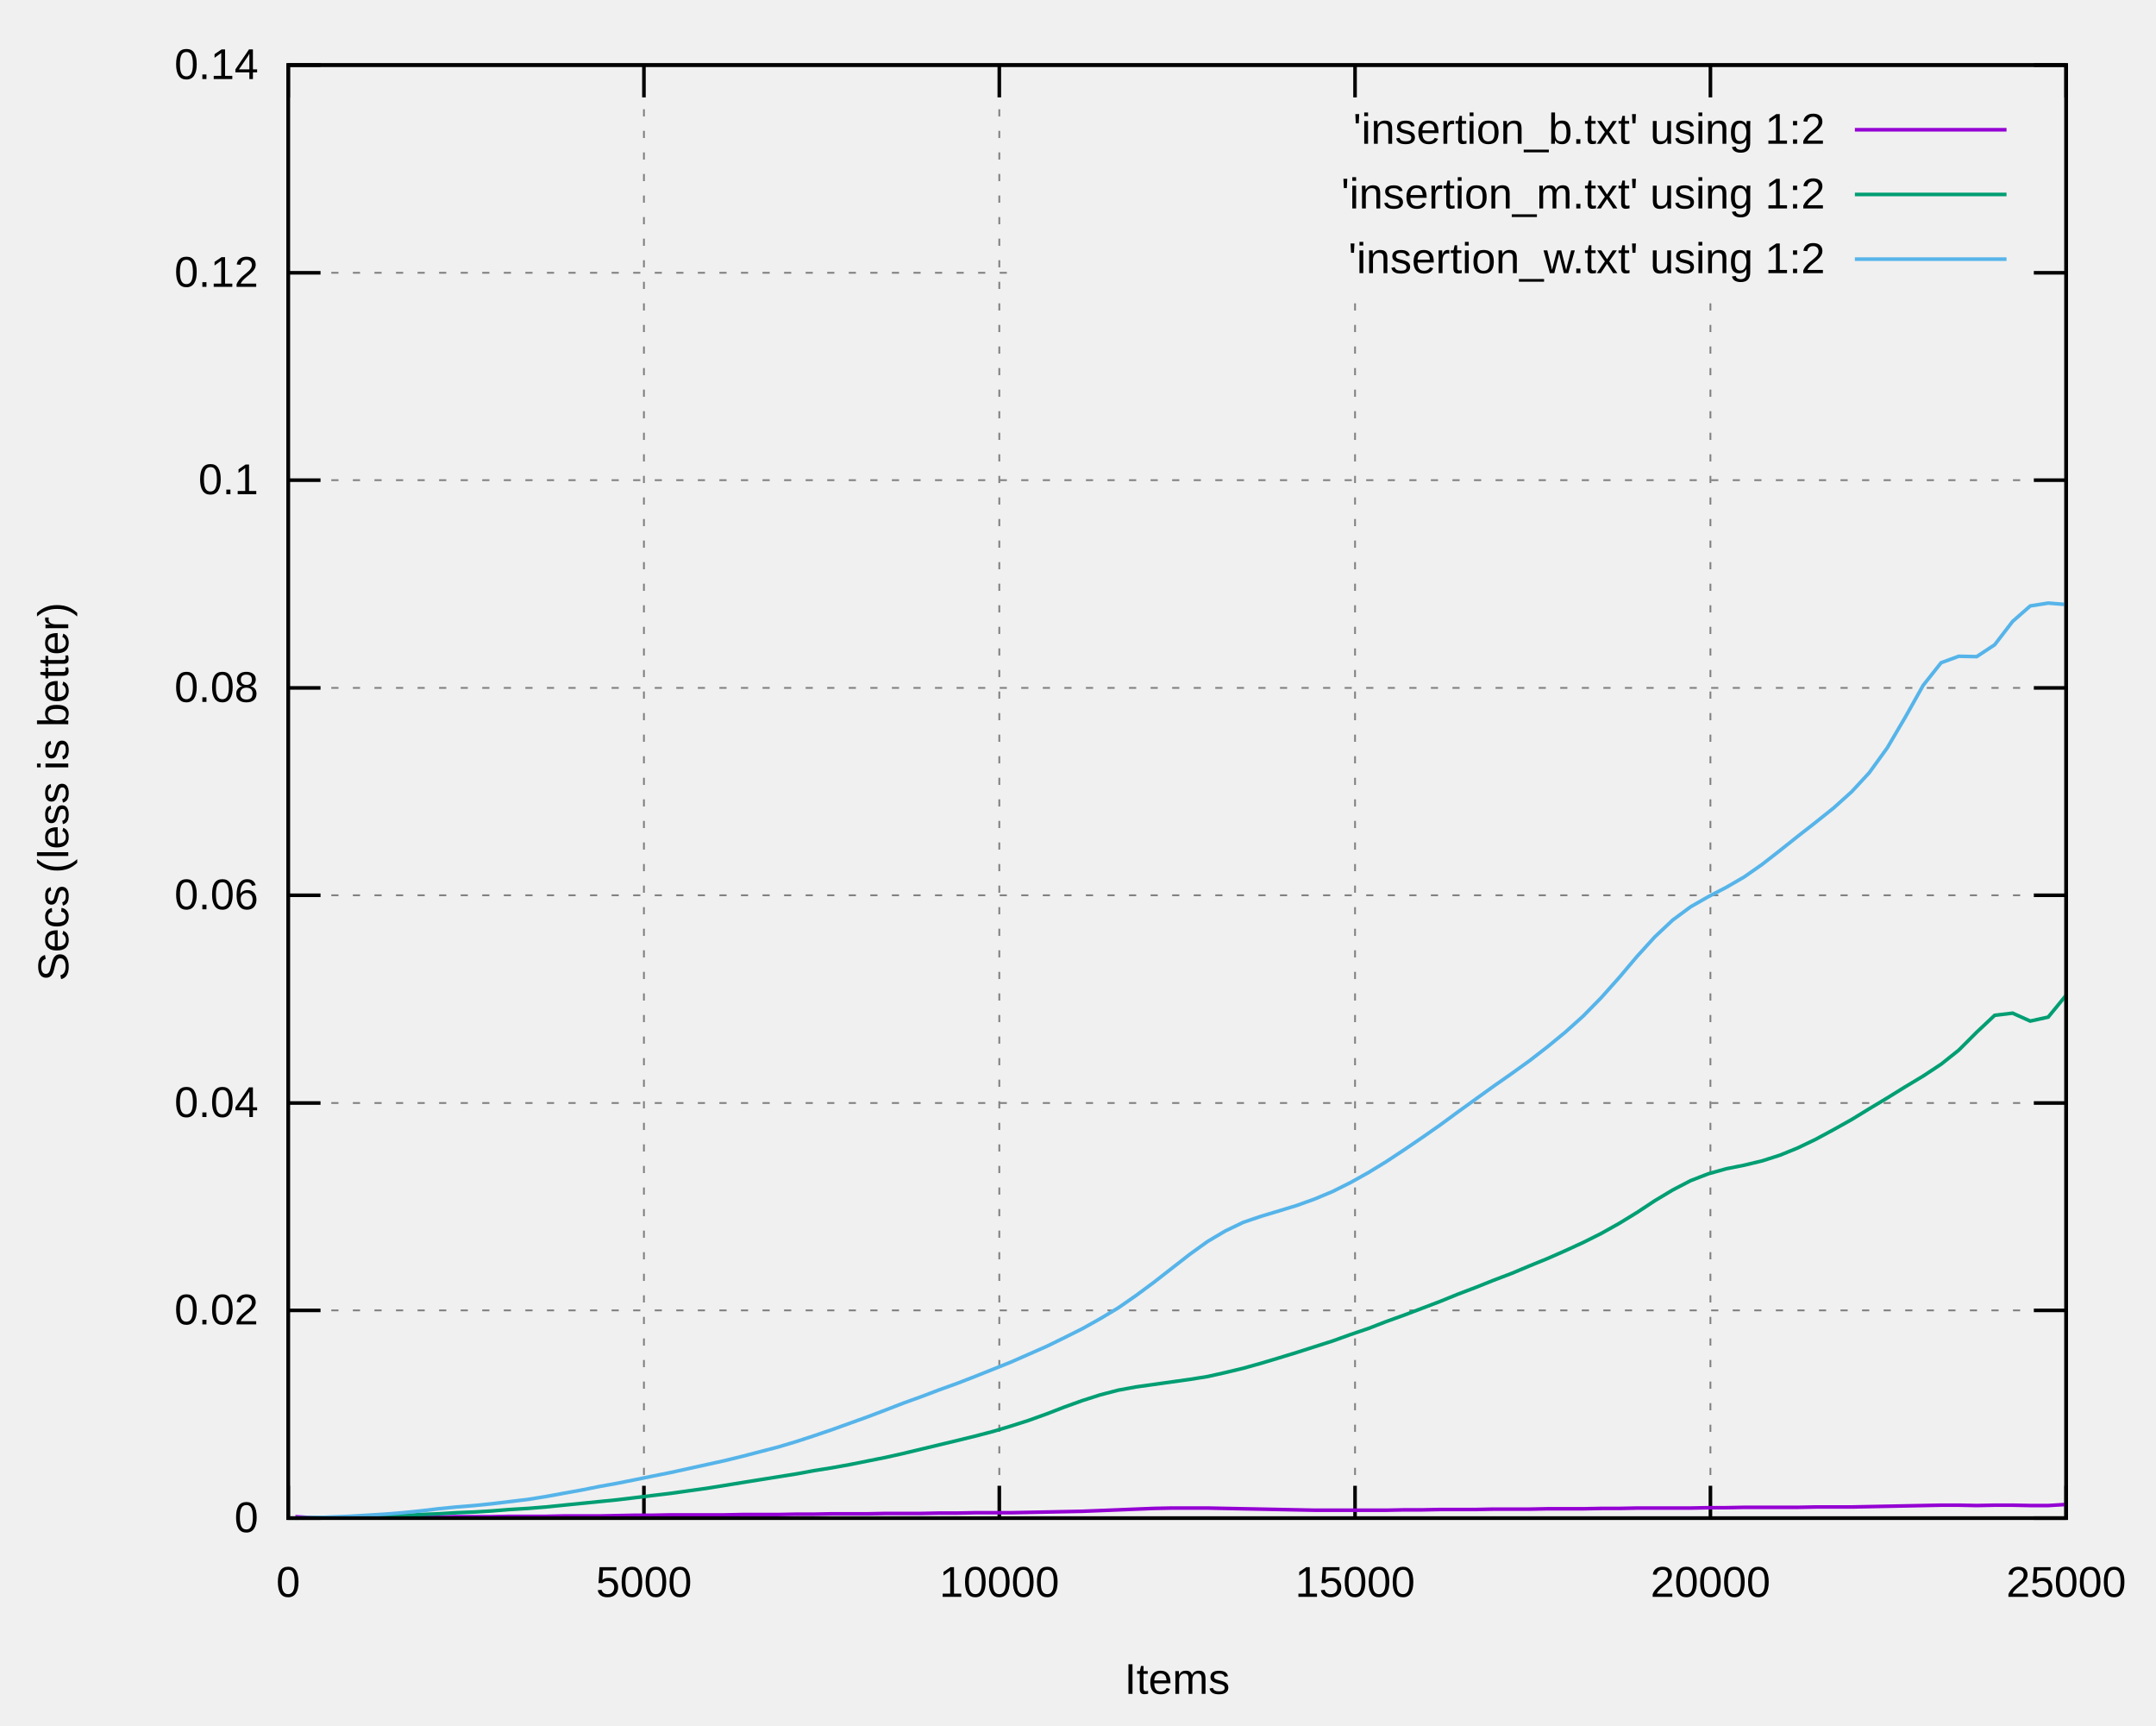
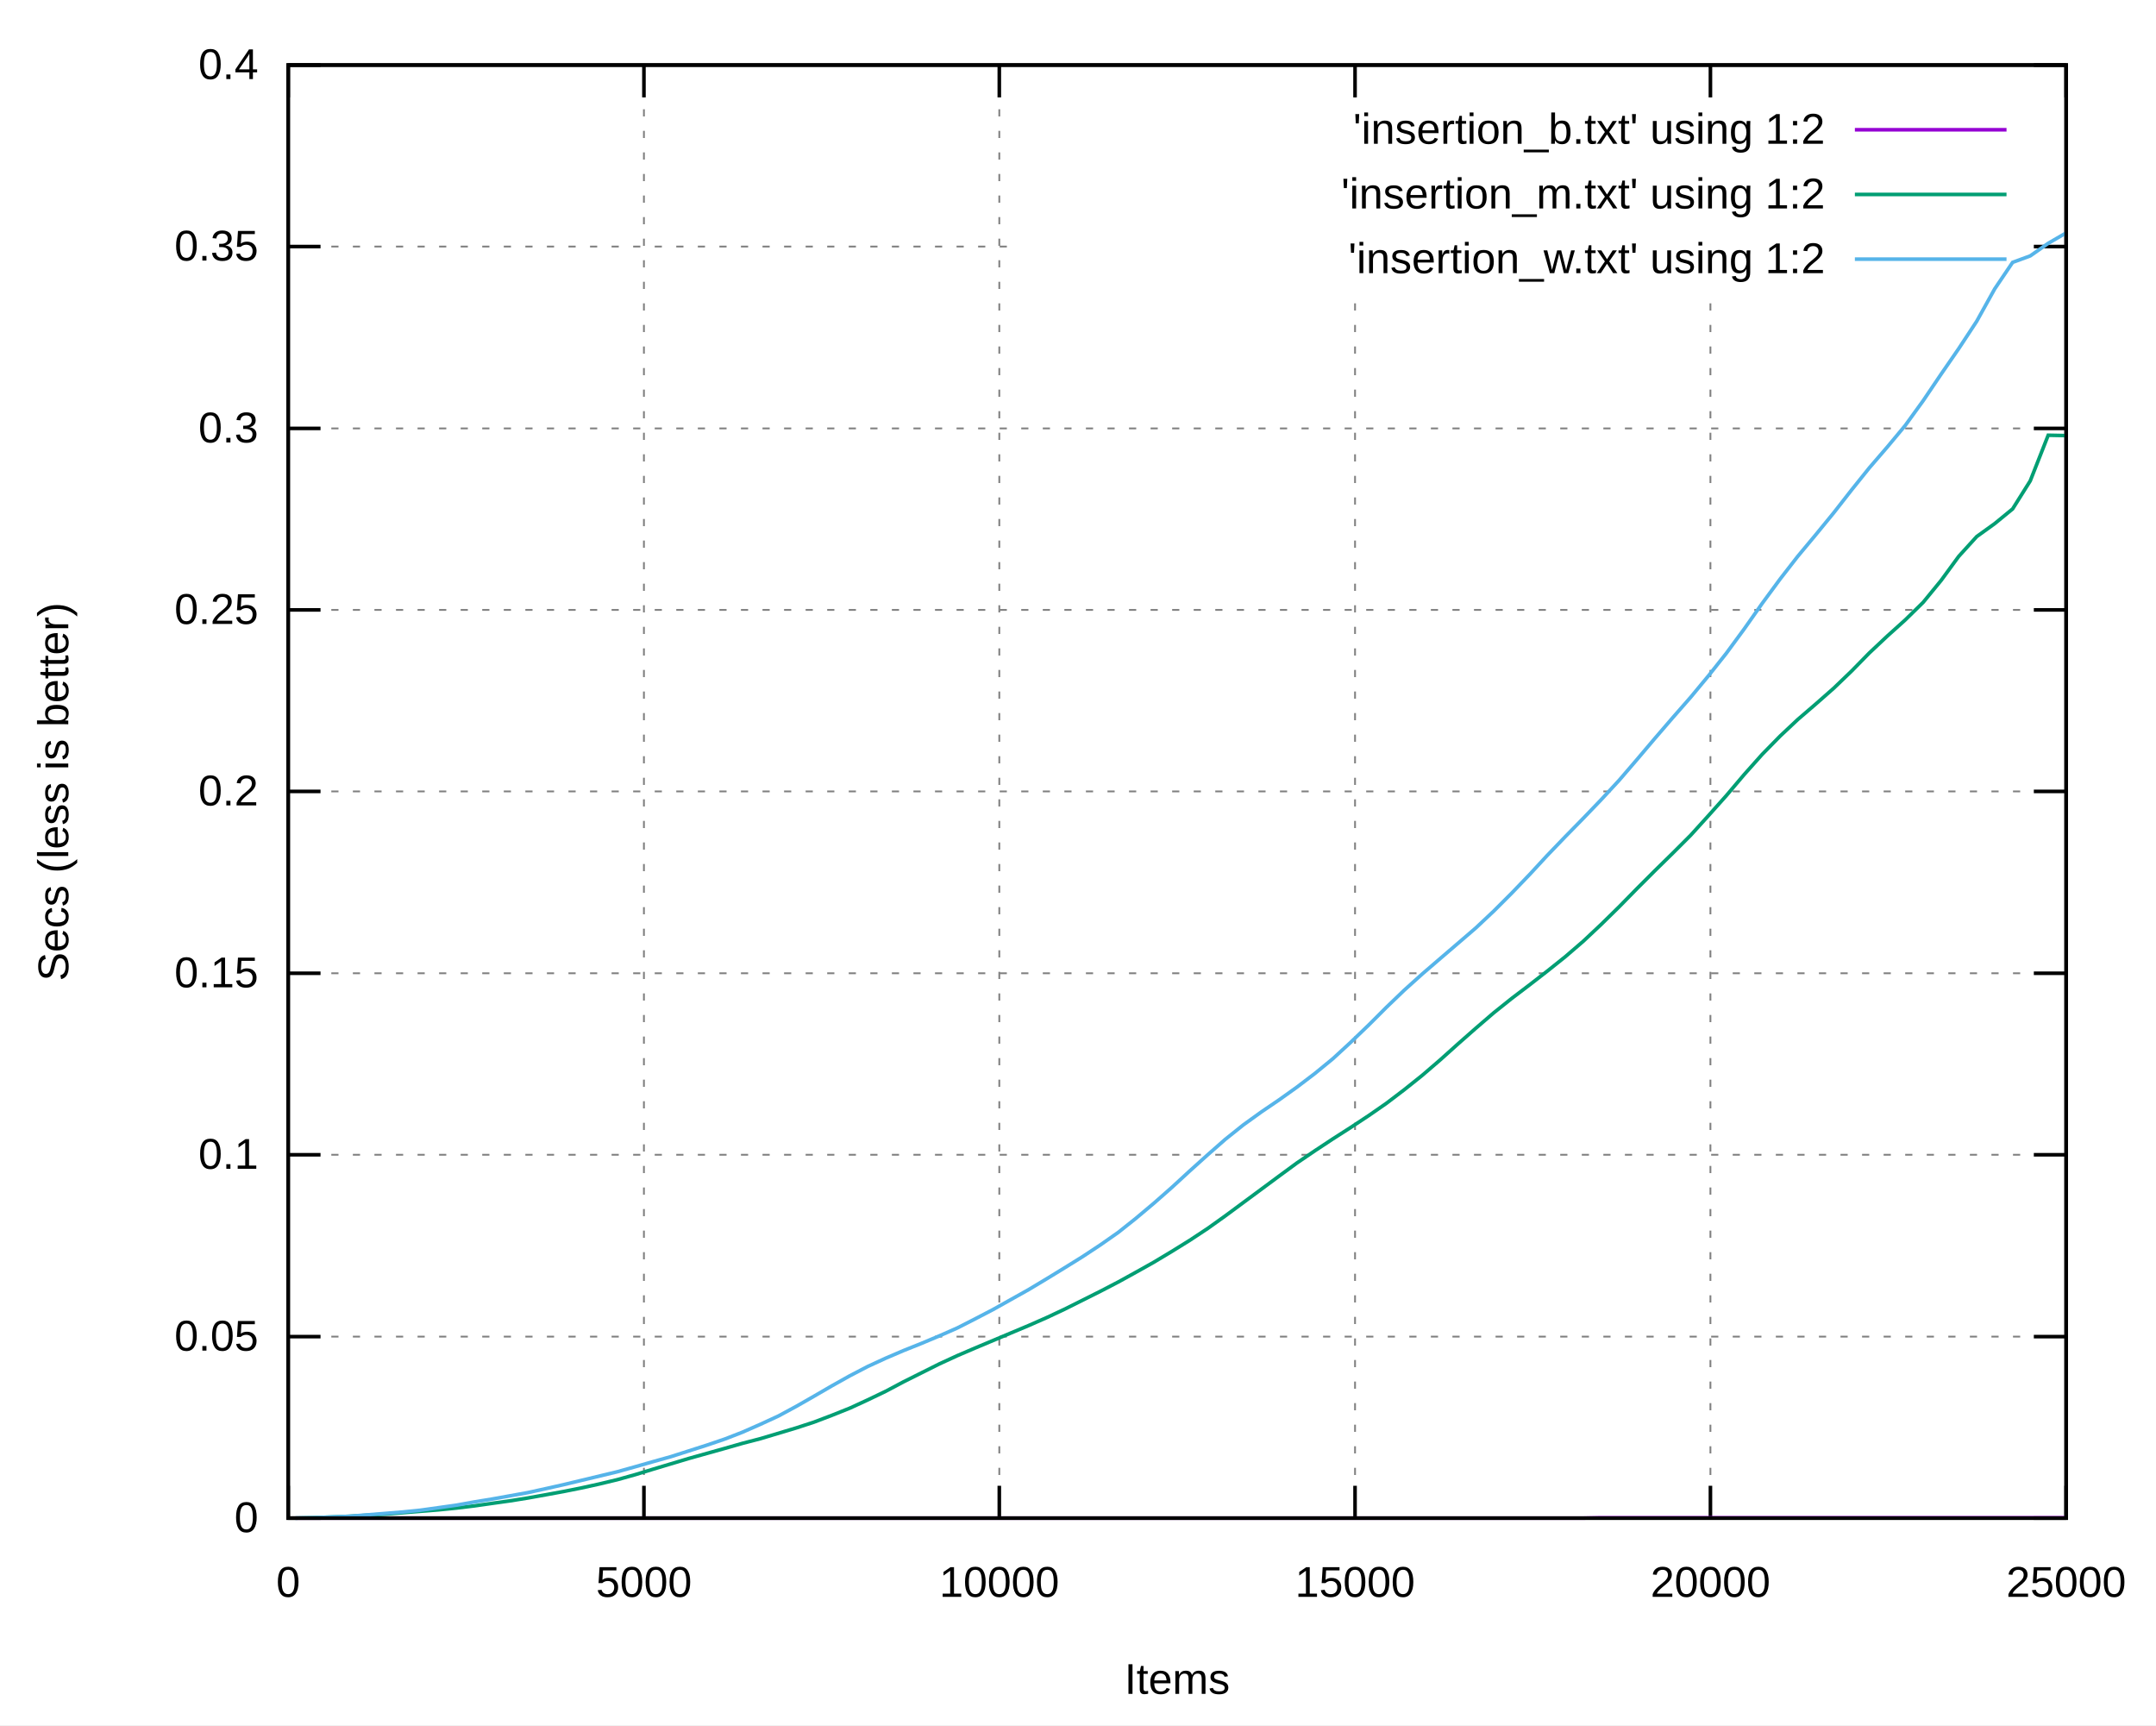
<svg xmlns="http://www.w3.org/2000/svg" xmlns:xlink="http://www.w3.org/1999/xlink" width="600" height="480" viewBox="0 0 600 480">
  <g id="gnuplot_canvas">
-     <rect x="0" y="0" width="600" height="480" fill="none" />
+     <rect x="0" y="0" width="600" height="480" fill="#ffffff" />
    <defs>
      <circle id="gpDot" r="0.5" stroke-width="0.5" stroke="currentColor" />
      <path id="gpPt0" stroke-width="0.222" stroke="currentColor" d="M-1,0 h2 M0,-1 v2" />
      <path id="gpPt1" stroke-width="0.222" stroke="currentColor" d="M-1,-1 L1,1 M1,-1 L-1,1" />
      <path id="gpPt2" stroke-width="0.222" stroke="currentColor" d="M-1,0 L1,0 M0,-1 L0,1 M-1,-1 L1,1 M-1,1 L1,-1" />
      <rect id="gpPt3" stroke-width="0.222" stroke="currentColor" x="-1" y="-1" width="2" height="2" />
      <rect id="gpPt4" stroke-width="0.222" stroke="currentColor" fill="currentColor" x="-1" y="-1" width="2" height="2" />
      <circle id="gpPt5" stroke-width="0.222" stroke="currentColor" cx="0" cy="0" r="1" />
      <use xlink:href="#gpPt5" id="gpPt6" fill="currentColor" stroke="none" />
      <path id="gpPt7" stroke-width="0.222" stroke="currentColor" d="M0,-1.33 L-1.33,0.67 L1.33,0.67 z" />
      <use xlink:href="#gpPt7" id="gpPt8" fill="currentColor" stroke="none" />
      <use xlink:href="#gpPt7" id="gpPt9" stroke="currentColor" transform="rotate(180)" />
      <use xlink:href="#gpPt9" id="gpPt10" fill="currentColor" stroke="none" />
      <use xlink:href="#gpPt3" id="gpPt11" stroke="currentColor" transform="rotate(45)" />
      <use xlink:href="#gpPt11" id="gpPt12" fill="currentColor" stroke="none" />
      <path id="gpPt13" stroke-width="0.222" stroke="currentColor" d="M0,1.330 L1.265,0.411 L0.782,-1.067 L-0.782,-1.076 L-1.265,0.411 z" />
      <use xlink:href="#gpPt13" id="gpPt14" fill="currentColor" stroke="none" />
      <filter id="textbox" filterUnits="objectBoundingBox" x="0" y="0" height="1" width="1">
-         <feFlood flood-color="white" flood-opacity="1" result="bgnd" />
+         <feFlood flood-color="#FFFFFF" flood-opacity="1" result="bgnd" />
        <feComposite in="SourceGraphic" in2="bgnd" operator="atop" />
      </filter>
      <filter id="greybox" filterUnits="objectBoundingBox" x="0" y="0" height="1" width="1">
        <feFlood flood-color="lightgrey" flood-opacity="1" result="grey" />
        <feComposite in="SourceGraphic" in2="grey" operator="atop" />
      </filter>
    </defs>
-     <g fill="none" color="white" stroke="black" stroke-width="1.00" stroke-linecap="butt" stroke-linejoin="miter">
+     <g fill="none" color="#FFFFFF" stroke="black" stroke-width="1.00" stroke-linecap="butt" stroke-linejoin="miter">
</g>
    <g fill="none" color="black" stroke="currentColor" stroke-width="1.00" stroke-linecap="butt" stroke-linejoin="miter">
</g>
    <g fill="none" color="black" stroke="black" stroke-width="0.50" stroke-linecap="butt" stroke-linejoin="miter">
</g>
    <g fill="none" color="gray" stroke="currentColor" stroke-width="0.50" stroke-linecap="butt" stroke-linejoin="miter">
      <path stroke="gray" stroke-dasharray="2,4" class="gridline" d="M80.2,422.4 L575.0,422.4  " />
    </g>
    <g fill="none" color="gray" stroke="gray" stroke-width="1.00" stroke-linecap="butt" stroke-linejoin="miter">
</g>
    <g fill="none" color="black" stroke="currentColor" stroke-width="1.00" stroke-linecap="butt" stroke-linejoin="miter">
      <path stroke="black" d="M80.2,422.4 L89.2,422.4 M575.0,422.4 L566.0,422.4  " />
      <g transform="translate(71.9,426.3)" stroke="none" fill="black" font-family="Arial" font-size="12.00" text-anchor="end">
        <text>
          <tspan font-family="Arial"> 0</tspan>
        </text>
      </g>
    </g>
    <g fill="none" color="black" stroke="currentColor" stroke-width="1.00" stroke-linecap="butt" stroke-linejoin="miter">
</g>
    <g fill="none" color="black" stroke="black" stroke-width="0.50" stroke-linecap="butt" stroke-linejoin="miter">
</g>
    <g fill="none" color="gray" stroke="currentColor" stroke-width="0.50" stroke-linecap="butt" stroke-linejoin="miter">
-       <path stroke="gray" stroke-dasharray="2,4" class="gridline" d="M80.2,364.6 L575.0,364.6  " />
-     </g>
-     <g fill="none" color="gray" stroke="gray" stroke-width="1.00" stroke-linecap="butt" stroke-linejoin="miter">
- </g>
-     <g fill="none" color="black" stroke="currentColor" stroke-width="1.00" stroke-linecap="butt" stroke-linejoin="miter">
-       <path stroke="black" d="M80.2,364.6 L89.2,364.6 M575.0,364.6 L566.0,364.6  " />
-       <g transform="translate(71.9,368.5)" stroke="none" fill="black" font-family="Arial" font-size="12.00" text-anchor="end">
-         <text>
-           <tspan font-family="Arial"> 0.02</tspan>
-         </text>
-       </g>
-     </g>
-     <g fill="none" color="black" stroke="currentColor" stroke-width="1.00" stroke-linecap="butt" stroke-linejoin="miter">
- </g>
-     <g fill="none" color="black" stroke="black" stroke-width="0.50" stroke-linecap="butt" stroke-linejoin="miter">
- </g>
-     <g fill="none" color="gray" stroke="currentColor" stroke-width="0.50" stroke-linecap="butt" stroke-linejoin="miter">
-       <path stroke="gray" stroke-dasharray="2,4" class="gridline" d="M80.2,306.9 L575.0,306.9  " />
-     </g>
-     <g fill="none" color="gray" stroke="gray" stroke-width="1.00" stroke-linecap="butt" stroke-linejoin="miter">
- </g>
-     <g fill="none" color="black" stroke="currentColor" stroke-width="1.00" stroke-linecap="butt" stroke-linejoin="miter">
-       <path stroke="black" d="M80.2,306.9 L89.2,306.9 M575.0,306.9 L566.0,306.9  " />
-       <g transform="translate(71.9,310.8)" stroke="none" fill="black" font-family="Arial" font-size="12.00" text-anchor="end">
-         <text>
-           <tspan font-family="Arial"> 0.04</tspan>
-         </text>
-       </g>
-     </g>
-     <g fill="none" color="black" stroke="currentColor" stroke-width="1.00" stroke-linecap="butt" stroke-linejoin="miter">
- </g>
-     <g fill="none" color="black" stroke="black" stroke-width="0.50" stroke-linecap="butt" stroke-linejoin="miter">
- </g>
-     <g fill="none" color="gray" stroke="currentColor" stroke-width="0.50" stroke-linecap="butt" stroke-linejoin="miter">
-       <path stroke="gray" stroke-dasharray="2,4" class="gridline" d="M80.2,249.1 L575.0,249.1  " />
-     </g>
-     <g fill="none" color="gray" stroke="gray" stroke-width="1.00" stroke-linecap="butt" stroke-linejoin="miter">
- </g>
-     <g fill="none" color="black" stroke="currentColor" stroke-width="1.00" stroke-linecap="butt" stroke-linejoin="miter">
-       <path stroke="black" d="M80.2,249.1 L89.2,249.1 M575.0,249.1 L566.0,249.1  " />
-       <g transform="translate(71.9,253.0)" stroke="none" fill="black" font-family="Arial" font-size="12.00" text-anchor="end">
-         <text>
-           <tspan font-family="Arial"> 0.06</tspan>
-         </text>
-       </g>
-     </g>
-     <g fill="none" color="black" stroke="currentColor" stroke-width="1.00" stroke-linecap="butt" stroke-linejoin="miter">
- </g>
-     <g fill="none" color="black" stroke="black" stroke-width="0.50" stroke-linecap="butt" stroke-linejoin="miter">
- </g>
-     <g fill="none" color="gray" stroke="currentColor" stroke-width="0.50" stroke-linecap="butt" stroke-linejoin="miter">
-       <path stroke="gray" stroke-dasharray="2,4" class="gridline" d="M80.2,191.4 L575.0,191.4  " />
-     </g>
-     <g fill="none" color="gray" stroke="gray" stroke-width="1.00" stroke-linecap="butt" stroke-linejoin="miter">
- </g>
-     <g fill="none" color="black" stroke="currentColor" stroke-width="1.00" stroke-linecap="butt" stroke-linejoin="miter">
-       <path stroke="black" d="M80.2,191.4 L89.2,191.4 M575.0,191.4 L566.0,191.4  " />
-       <g transform="translate(71.9,195.3)" stroke="none" fill="black" font-family="Arial" font-size="12.00" text-anchor="end">
-         <text>
-           <tspan font-family="Arial"> 0.08</tspan>
-         </text>
-       </g>
-     </g>
-     <g fill="none" color="black" stroke="currentColor" stroke-width="1.00" stroke-linecap="butt" stroke-linejoin="miter">
- </g>
-     <g fill="none" color="black" stroke="black" stroke-width="0.50" stroke-linecap="butt" stroke-linejoin="miter">
- </g>
-     <g fill="none" color="gray" stroke="currentColor" stroke-width="0.50" stroke-linecap="butt" stroke-linejoin="miter">
-       <path stroke="gray" stroke-dasharray="2,4" class="gridline" d="M80.2,133.6 L575.0,133.6  " />
-     </g>
-     <g fill="none" color="gray" stroke="gray" stroke-width="1.00" stroke-linecap="butt" stroke-linejoin="miter">
- </g>
-     <g fill="none" color="black" stroke="currentColor" stroke-width="1.00" stroke-linecap="butt" stroke-linejoin="miter">
-       <path stroke="black" d="M80.2,133.6 L89.2,133.6 M575.0,133.6 L566.0,133.6  " />
-       <g transform="translate(71.9,137.5)" stroke="none" fill="black" font-family="Arial" font-size="12.00" text-anchor="end">
+       <path stroke="gray" stroke-dasharray="2,4" class="gridline" d="M80.2,371.9 L575.0,371.9  " />
+     </g>
+     <g fill="none" color="gray" stroke="gray" stroke-width="1.00" stroke-linecap="butt" stroke-linejoin="miter">
+ </g>
+     <g fill="none" color="black" stroke="currentColor" stroke-width="1.00" stroke-linecap="butt" stroke-linejoin="miter">
+       <path stroke="black" d="M80.2,371.9 L89.2,371.9 M575.0,371.9 L566.0,371.9  " />
+       <g transform="translate(71.9,375.8)" stroke="none" fill="black" font-family="Arial" font-size="12.00" text-anchor="end">
+         <text>
+           <tspan font-family="Arial"> 0.05</tspan>
+         </text>
+       </g>
+     </g>
+     <g fill="none" color="black" stroke="currentColor" stroke-width="1.00" stroke-linecap="butt" stroke-linejoin="miter">
+ </g>
+     <g fill="none" color="black" stroke="black" stroke-width="0.50" stroke-linecap="butt" stroke-linejoin="miter">
+ </g>
+     <g fill="none" color="gray" stroke="currentColor" stroke-width="0.50" stroke-linecap="butt" stroke-linejoin="miter">
+       <path stroke="gray" stroke-dasharray="2,4" class="gridline" d="M80.2,321.3 L575.0,321.3  " />
+     </g>
+     <g fill="none" color="gray" stroke="gray" stroke-width="1.00" stroke-linecap="butt" stroke-linejoin="miter">
+ </g>
+     <g fill="none" color="black" stroke="currentColor" stroke-width="1.00" stroke-linecap="butt" stroke-linejoin="miter">
+       <path stroke="black" d="M80.2,321.3 L89.2,321.3 M575.0,321.3 L566.0,321.3  " />
+       <g transform="translate(71.9,325.2)" stroke="none" fill="black" font-family="Arial" font-size="12.00" text-anchor="end">
        <text>
          <tspan font-family="Arial"> 0.1</tspan>
        </text>
      </g>
    </g>
    <g fill="none" color="black" stroke="currentColor" stroke-width="1.00" stroke-linecap="butt" stroke-linejoin="miter">
</g>
    <g fill="none" color="black" stroke="black" stroke-width="0.50" stroke-linecap="butt" stroke-linejoin="miter">
</g>
    <g fill="none" color="gray" stroke="currentColor" stroke-width="0.50" stroke-linecap="butt" stroke-linejoin="miter">
-       <path stroke="gray" stroke-dasharray="2,4" class="gridline" d="M80.2,75.9 L283.8,75.9 M566.7,75.9 L575.0,75.9  " />
-     </g>
-     <g fill="none" color="gray" stroke="gray" stroke-width="1.00" stroke-linecap="butt" stroke-linejoin="miter">
- </g>
-     <g fill="none" color="black" stroke="currentColor" stroke-width="1.00" stroke-linecap="butt" stroke-linejoin="miter">
-       <path stroke="black" d="M80.2,75.9 L89.2,75.9 M575.0,75.9 L566.0,75.9  " />
-       <g transform="translate(71.9,79.8)" stroke="none" fill="black" font-family="Arial" font-size="12.00" text-anchor="end">
-         <text>
-           <tspan font-family="Arial"> 0.12</tspan>
+       <path stroke="gray" stroke-dasharray="2,4" class="gridline" d="M80.2,270.8 L575.0,270.8  " />
+     </g>
+     <g fill="none" color="gray" stroke="gray" stroke-width="1.00" stroke-linecap="butt" stroke-linejoin="miter">
+ </g>
+     <g fill="none" color="black" stroke="currentColor" stroke-width="1.00" stroke-linecap="butt" stroke-linejoin="miter">
+       <path stroke="black" d="M80.2,270.8 L89.2,270.8 M575.0,270.8 L566.0,270.8  " />
+       <g transform="translate(71.9,274.7)" stroke="none" fill="black" font-family="Arial" font-size="12.00" text-anchor="end">
+         <text>
+           <tspan font-family="Arial"> 0.15</tspan>
+         </text>
+       </g>
+     </g>
+     <g fill="none" color="black" stroke="currentColor" stroke-width="1.00" stroke-linecap="butt" stroke-linejoin="miter">
+ </g>
+     <g fill="none" color="black" stroke="black" stroke-width="0.50" stroke-linecap="butt" stroke-linejoin="miter">
+ </g>
+     <g fill="none" color="gray" stroke="currentColor" stroke-width="0.50" stroke-linecap="butt" stroke-linejoin="miter">
+       <path stroke="gray" stroke-dasharray="2,4" class="gridline" d="M80.2,220.2 L575.0,220.2  " />
+     </g>
+     <g fill="none" color="gray" stroke="gray" stroke-width="1.00" stroke-linecap="butt" stroke-linejoin="miter">
+ </g>
+     <g fill="none" color="black" stroke="currentColor" stroke-width="1.00" stroke-linecap="butt" stroke-linejoin="miter">
+       <path stroke="black" d="M80.2,220.2 L89.2,220.2 M575.0,220.2 L566.0,220.2  " />
+       <g transform="translate(71.9,224.1)" stroke="none" fill="black" font-family="Arial" font-size="12.00" text-anchor="end">
+         <text>
+           <tspan font-family="Arial"> 0.2</tspan>
+         </text>
+       </g>
+     </g>
+     <g fill="none" color="black" stroke="currentColor" stroke-width="1.00" stroke-linecap="butt" stroke-linejoin="miter">
+ </g>
+     <g fill="none" color="black" stroke="black" stroke-width="0.50" stroke-linecap="butt" stroke-linejoin="miter">
+ </g>
+     <g fill="none" color="gray" stroke="currentColor" stroke-width="0.50" stroke-linecap="butt" stroke-linejoin="miter">
+       <path stroke="gray" stroke-dasharray="2,4" class="gridline" d="M80.2,169.7 L575.0,169.7  " />
+     </g>
+     <g fill="none" color="gray" stroke="gray" stroke-width="1.00" stroke-linecap="butt" stroke-linejoin="miter">
+ </g>
+     <g fill="none" color="black" stroke="currentColor" stroke-width="1.00" stroke-linecap="butt" stroke-linejoin="miter">
+       <path stroke="black" d="M80.2,169.7 L89.2,169.7 M575.0,169.7 L566.0,169.7  " />
+       <g transform="translate(71.9,173.6)" stroke="none" fill="black" font-family="Arial" font-size="12.00" text-anchor="end">
+         <text>
+           <tspan font-family="Arial"> 0.25</tspan>
+         </text>
+       </g>
+     </g>
+     <g fill="none" color="black" stroke="currentColor" stroke-width="1.00" stroke-linecap="butt" stroke-linejoin="miter">
+ </g>
+     <g fill="none" color="black" stroke="black" stroke-width="0.50" stroke-linecap="butt" stroke-linejoin="miter">
+ </g>
+     <g fill="none" color="gray" stroke="currentColor" stroke-width="0.50" stroke-linecap="butt" stroke-linejoin="miter">
+       <path stroke="gray" stroke-dasharray="2,4" class="gridline" d="M80.2,119.2 L575.0,119.2  " />
+     </g>
+     <g fill="none" color="gray" stroke="gray" stroke-width="1.00" stroke-linecap="butt" stroke-linejoin="miter">
+ </g>
+     <g fill="none" color="black" stroke="currentColor" stroke-width="1.00" stroke-linecap="butt" stroke-linejoin="miter">
+       <path stroke="black" d="M80.2,119.2 L89.2,119.2 M575.0,119.2 L566.0,119.2  " />
+       <g transform="translate(71.9,123.1)" stroke="none" fill="black" font-family="Arial" font-size="12.00" text-anchor="end">
+         <text>
+           <tspan font-family="Arial"> 0.3</tspan>
+         </text>
+       </g>
+     </g>
+     <g fill="none" color="black" stroke="currentColor" stroke-width="1.00" stroke-linecap="butt" stroke-linejoin="miter">
+ </g>
+     <g fill="none" color="black" stroke="black" stroke-width="0.50" stroke-linecap="butt" stroke-linejoin="miter">
+ </g>
+     <g fill="none" color="gray" stroke="currentColor" stroke-width="0.50" stroke-linecap="butt" stroke-linejoin="miter">
+       <path stroke="gray" stroke-dasharray="2,4" class="gridline" d="M80.2,68.6 L283.8,68.6 M566.7,68.6 L575.0,68.6  " />
+     </g>
+     <g fill="none" color="gray" stroke="gray" stroke-width="1.00" stroke-linecap="butt" stroke-linejoin="miter">
+ </g>
+     <g fill="none" color="black" stroke="currentColor" stroke-width="1.00" stroke-linecap="butt" stroke-linejoin="miter">
+       <path stroke="black" d="M80.2,68.6 L89.2,68.6 M575.0,68.6 L566.0,68.6  " />
+       <g transform="translate(71.9,72.5)" stroke="none" fill="black" font-family="Arial" font-size="12.00" text-anchor="end">
+         <text>
+           <tspan font-family="Arial"> 0.35</tspan>
        </text>
      </g>
    </g>
    <g fill="none" color="black" stroke="currentColor" stroke-width="1.00" stroke-linecap="butt" stroke-linejoin="miter">
</g>
    <g fill="none" color="black" stroke="black" stroke-width="0.50" stroke-linecap="butt" stroke-linejoin="miter">
</g>
    <g fill="none" color="gray" stroke="currentColor" stroke-width="0.50" stroke-linecap="butt" stroke-linejoin="miter">
      <path stroke="gray" stroke-dasharray="2,4" class="gridline" d="M80.2,18.1 L575.0,18.1  " />
    </g>
    <g fill="none" color="gray" stroke="gray" stroke-width="1.00" stroke-linecap="butt" stroke-linejoin="miter">
</g>
    <g fill="none" color="black" stroke="currentColor" stroke-width="1.00" stroke-linecap="butt" stroke-linejoin="miter">
      <path stroke="black" d="M80.2,18.1 L89.2,18.1 M575.0,18.1 L566.0,18.1  " />
      <g transform="translate(71.9,22.0)" stroke="none" fill="black" font-family="Arial" font-size="12.00" text-anchor="end">
        <text>
-           <tspan font-family="Arial"> 0.14</tspan>
+           <tspan font-family="Arial"> 0.4</tspan>
        </text>
      </g>
    </g>
    <g fill="none" color="black" stroke="currentColor" stroke-width="1.00" stroke-linecap="butt" stroke-linejoin="miter">
</g>
    <g fill="none" color="black" stroke="black" stroke-width="0.50" stroke-linecap="butt" stroke-linejoin="miter">
</g>
    <g fill="none" color="gray" stroke="currentColor" stroke-width="0.50" stroke-linecap="butt" stroke-linejoin="miter">
      <path stroke="gray" stroke-dasharray="2,4" class="gridline" d="M80.2,422.4 L80.2,18.1  " />
    </g>
    <g fill="none" color="gray" stroke="gray" stroke-width="1.00" stroke-linecap="butt" stroke-linejoin="miter">
</g>
    <g fill="none" color="black" stroke="currentColor" stroke-width="1.00" stroke-linecap="butt" stroke-linejoin="miter">
      <path stroke="black" d="M80.2,422.4 L80.2,413.4 M80.2,18.1 L80.2,27.1  " />
      <g transform="translate(80.2,444.3)" stroke="none" fill="black" font-family="Arial" font-size="12.00" text-anchor="middle">
        <text>
          <tspan font-family="Arial"> 0</tspan>
        </text>
      </g>
    </g>
    <g fill="none" color="black" stroke="currentColor" stroke-width="1.00" stroke-linecap="butt" stroke-linejoin="miter">
</g>
    <g fill="none" color="black" stroke="black" stroke-width="0.50" stroke-linecap="butt" stroke-linejoin="miter">
</g>
    <g fill="none" color="gray" stroke="currentColor" stroke-width="0.50" stroke-linecap="butt" stroke-linejoin="miter">
      <path stroke="gray" stroke-dasharray="2,4" class="gridline" d="M179.2,422.4 L179.2,18.1  " />
    </g>
    <g fill="none" color="gray" stroke="gray" stroke-width="1.00" stroke-linecap="butt" stroke-linejoin="miter">
</g>
    <g fill="none" color="black" stroke="currentColor" stroke-width="1.00" stroke-linecap="butt" stroke-linejoin="miter">
      <path stroke="black" d="M179.2,422.4 L179.2,413.4 M179.2,18.1 L179.2,27.1  " />
      <g transform="translate(179.2,444.3)" stroke="none" fill="black" font-family="Arial" font-size="12.00" text-anchor="middle">
        <text>
          <tspan font-family="Arial"> 5000</tspan>
        </text>
      </g>
    </g>
    <g fill="none" color="black" stroke="currentColor" stroke-width="1.00" stroke-linecap="butt" stroke-linejoin="miter">
</g>
    <g fill="none" color="black" stroke="black" stroke-width="0.50" stroke-linecap="butt" stroke-linejoin="miter">
</g>
    <g fill="none" color="gray" stroke="currentColor" stroke-width="0.50" stroke-linecap="butt" stroke-linejoin="miter">
      <path stroke="gray" stroke-dasharray="2,4" class="gridline" d="M278.1,422.4 L278.1,18.1  " />
    </g>
    <g fill="none" color="gray" stroke="gray" stroke-width="1.00" stroke-linecap="butt" stroke-linejoin="miter">
</g>
    <g fill="none" color="black" stroke="currentColor" stroke-width="1.00" stroke-linecap="butt" stroke-linejoin="miter">
      <path stroke="black" d="M278.1,422.4 L278.1,413.4 M278.1,18.1 L278.1,27.1  " />
      <g transform="translate(278.1,444.3)" stroke="none" fill="black" font-family="Arial" font-size="12.00" text-anchor="middle">
        <text>
          <tspan font-family="Arial"> 10000</tspan>
        </text>
      </g>
    </g>
    <g fill="none" color="black" stroke="currentColor" stroke-width="1.00" stroke-linecap="butt" stroke-linejoin="miter">
</g>
    <g fill="none" color="black" stroke="black" stroke-width="0.50" stroke-linecap="butt" stroke-linejoin="miter">
</g>
    <g fill="none" color="gray" stroke="currentColor" stroke-width="0.50" stroke-linecap="butt" stroke-linejoin="miter">
      <path stroke="gray" stroke-dasharray="2,4" class="gridline" d="M377.1,422.4 L377.1,81.1 M377.1,27.1 L377.1,18.1  " />
    </g>
    <g fill="none" color="gray" stroke="gray" stroke-width="1.00" stroke-linecap="butt" stroke-linejoin="miter">
</g>
    <g fill="none" color="black" stroke="currentColor" stroke-width="1.00" stroke-linecap="butt" stroke-linejoin="miter">
      <path stroke="black" d="M377.1,422.4 L377.1,413.4 M377.1,18.1 L377.1,27.1  " />
      <g transform="translate(377.1,444.3)" stroke="none" fill="black" font-family="Arial" font-size="12.00" text-anchor="middle">
        <text>
          <tspan font-family="Arial"> 15000</tspan>
        </text>
      </g>
    </g>
    <g fill="none" color="black" stroke="currentColor" stroke-width="1.00" stroke-linecap="butt" stroke-linejoin="miter">
</g>
    <g fill="none" color="black" stroke="black" stroke-width="0.50" stroke-linecap="butt" stroke-linejoin="miter">
</g>
    <g fill="none" color="gray" stroke="currentColor" stroke-width="0.50" stroke-linecap="butt" stroke-linejoin="miter">
      <path stroke="gray" stroke-dasharray="2,4" class="gridline" d="M476.0,422.4 L476.0,81.1 M476.0,27.1 L476.0,18.1  " />
    </g>
    <g fill="none" color="gray" stroke="gray" stroke-width="1.00" stroke-linecap="butt" stroke-linejoin="miter">
</g>
    <g fill="none" color="black" stroke="currentColor" stroke-width="1.00" stroke-linecap="butt" stroke-linejoin="miter">
      <path stroke="black" d="M476.0,422.4 L476.0,413.4 M476.0,18.1 L476.0,27.1  " />
      <g transform="translate(476.0,444.3)" stroke="none" fill="black" font-family="Arial" font-size="12.00" text-anchor="middle">
        <text>
          <tspan font-family="Arial"> 20000</tspan>
        </text>
      </g>
    </g>
    <g fill="none" color="black" stroke="currentColor" stroke-width="1.00" stroke-linecap="butt" stroke-linejoin="miter">
</g>
    <g fill="none" color="black" stroke="black" stroke-width="0.50" stroke-linecap="butt" stroke-linejoin="miter">
</g>
    <g fill="none" color="gray" stroke="currentColor" stroke-width="0.50" stroke-linecap="butt" stroke-linejoin="miter">
      <path stroke="gray" stroke-dasharray="2,4" class="gridline" d="M575.0,422.4 L575.0,18.1  " />
    </g>
    <g fill="none" color="gray" stroke="gray" stroke-width="1.00" stroke-linecap="butt" stroke-linejoin="miter">
</g>
    <g fill="none" color="black" stroke="currentColor" stroke-width="1.00" stroke-linecap="butt" stroke-linejoin="miter">
      <path stroke="black" d="M575.0,422.4 L575.0,413.4 M575.0,18.1 L575.0,27.1  " />
      <g transform="translate(575.0,444.3)" stroke="none" fill="black" font-family="Arial" font-size="12.00" text-anchor="middle">
        <text>
          <tspan font-family="Arial"> 25000</tspan>
        </text>
      </g>
    </g>
    <g fill="none" color="black" stroke="currentColor" stroke-width="1.00" stroke-linecap="butt" stroke-linejoin="miter">
</g>
    <g fill="none" color="black" stroke="currentColor" stroke-width="1.00" stroke-linecap="butt" stroke-linejoin="miter">
      <path stroke="black" d="M80.2,18.1 L80.2,422.4 L575.0,422.4 L575.0,18.1 L80.2,18.1 Z  " />
    </g>
    <g fill="none" color="black" stroke="currentColor" stroke-width="1.00" stroke-linecap="butt" stroke-linejoin="miter">
      <g transform="translate(19.0,220.3) rotate(270)" stroke="none" fill="black" font-family="Arial" font-size="12.00" text-anchor="middle">
        <text>
          <tspan font-family="Arial">Secs (less is better)</tspan>
        </text>
      </g>
    </g>
    <g fill="none" color="black" stroke="currentColor" stroke-width="1.00" stroke-linecap="butt" stroke-linejoin="miter">
      <g transform="translate(327.6,471.3)" stroke="none" fill="black" font-family="Arial" font-size="12.00" text-anchor="middle">
        <text>
          <tspan font-family="Arial">Items</tspan>
        </text>
      </g>
    </g>
    <g fill="none" color="black" stroke="currentColor" stroke-width="1.00" stroke-linecap="butt" stroke-linejoin="miter">
</g>
    <g id="gnuplot_plot_1">
      <g fill="none" color="black" stroke="currentColor" stroke-width="1.00" stroke-linecap="butt" stroke-linejoin="miter">
        <g transform="translate(507.9,40.0)" stroke="none" fill="black" font-family="Arial" font-size="12.00" text-anchor="end">
          <text>'insertion_b.txt' using 1:2</text>
        </g>
      </g>
      <g fill="none" color="black" stroke="currentColor" stroke-width="1.00" stroke-linecap="butt" stroke-linejoin="miter">
-         <path stroke="rgb(148,   0, 211)" d="M516.2,36.1 L558.4,36.1 M82.2,422.0 L87.2,422.3 L92.1,422.3 L97.1,422.2 L102.1,422.0 L107.1,422.0   L112.0,422.1 L117.0,422.1 L122.0,422.1 L127.0,422.0 L132.0,422.0 L136.9,422.0 L141.9,421.9 L146.9,421.9   L151.9,421.9 L156.8,421.8 L161.8,421.8 L166.8,421.8 L171.8,421.7 L176.8,421.6 L181.7,421.6 L186.7,421.5   L191.7,421.5 L196.7,421.5 L201.7,421.5 L206.6,421.4 L211.6,421.4 L216.6,421.4 L221.6,421.3 L226.5,421.3   L231.5,421.2 L236.5,421.2 L241.5,421.2 L246.5,421.1 L251.4,421.1 L256.4,421.1 L261.4,421.0 L266.4,421.0   L271.3,420.9 L276.3,420.9 L281.3,420.9 L286.3,420.8 L291.3,420.7 L296.2,420.6 L301.2,420.5 L306.2,420.3   L311.2,420.1 L316.1,419.9 L321.1,419.7 L326.1,419.6 L331.1,419.6 L336.1,419.6 L341.0,419.7 L346.0,419.8   L351.0,419.9 L356.0,420.0 L360.9,420.1 L365.9,420.2 L370.9,420.2 L375.9,420.2 L380.9,420.2 L385.8,420.2   L390.8,420.1 L395.8,420.1 L400.8,420.0 L405.7,420.0 L410.7,420.0 L415.7,419.9 L420.7,419.9 L425.7,419.9   L430.6,419.8 L435.6,419.8 L440.6,419.8 L445.6,419.7 L450.6,419.7 L455.5,419.6 L460.5,419.6 L465.5,419.6   L470.5,419.6 L475.4,419.5 L480.4,419.5 L485.4,419.4 L490.4,419.4 L495.4,419.4 L500.3,419.4 L505.3,419.3   L510.3,419.3 L515.3,419.3 L520.2,419.2 L525.2,419.1 L530.2,419.0 L535.2,418.9 L540.2,418.8 L545.1,418.8   L550.1,418.9 L555.1,418.8 L560.1,418.8 L565.0,418.9 L570.0,418.9 L575.0,418.6  " />
+         <path stroke="rgb(148,   0, 211)" d="M516.2,36.1 L558.4,36.1 M82.2,422.4 L87.2,422.4 L92.1,422.4 L97.1,422.4 L102.1,422.4 L107.1,422.4   L112.0,422.4 L117.0,422.4 L122.0,422.4 L127.0,422.4 L132.0,422.4 L136.9,422.4 L141.9,422.4 L146.9,422.4   L151.9,422.4 L156.8,422.4 L161.8,422.4 L166.8,422.4 L171.8,422.4 L176.8,422.4 L181.7,422.4 L186.7,422.4   L191.7,422.4 L196.7,422.4 L201.7,422.4 L206.6,422.4 L211.6,422.4 L216.6,422.4 L221.6,422.4 L226.5,422.4   L231.5,422.4 L236.5,422.4 L241.5,422.4 L246.5,422.4 L251.4,422.4 L256.4,422.4 L261.4,422.4 L266.4,422.4   L271.3,422.4 L276.3,422.4 L281.3,422.4 L286.3,422.4 L291.3,422.4 L296.2,422.4 L301.2,422.4 L306.2,422.4   L311.2,422.4 L316.1,422.4 L321.1,422.4 L326.1,422.4 L331.1,422.4 L336.1,422.4 L341.0,422.4 L346.0,422.4   L351.0,422.4 L356.0,422.4 L360.9,422.4 L365.9,422.4 L370.9,422.4 L375.9,422.4 L380.9,422.4 L385.8,422.4   L390.8,422.4 L395.8,422.4 L400.8,422.4 L405.7,422.4 L410.7,422.4 L415.7,422.4 L420.7,422.4 L425.7,422.4   L430.6,422.4 L435.6,422.4 L440.6,422.4 L445.6,422.3 L450.6,422.3 L455.5,422.3 L460.5,422.3 L465.5,422.3   L470.5,422.3 L475.4,422.3 L480.4,422.3 L485.4,422.3 L490.4,422.3 L495.4,422.3 L500.3,422.3 L505.3,422.3   L510.3,422.3 L515.3,422.3 L520.2,422.3 L525.2,422.3 L530.2,422.3 L535.2,422.3 L540.2,422.3 L545.1,422.3   L550.1,422.3 L555.1,422.3 L560.1,422.3 L565.0,422.3 L570.0,422.3 L575.0,422.3  " />
      </g>
    </g>
    <g id="gnuplot_plot_2">
      <g fill="none" color="black" stroke="currentColor" stroke-width="1.00" stroke-linecap="butt" stroke-linejoin="miter">
        <g transform="translate(507.9,58.0)" stroke="none" fill="black" font-family="Arial" font-size="12.00" text-anchor="end">
          <text>'insertion_m.txt' using 1:2</text>
        </g>
      </g>
      <g fill="none" color="black" stroke="currentColor" stroke-width="1.00" stroke-linecap="butt" stroke-linejoin="miter">
-         <path stroke="rgb(  0, 158, 115)" d="M516.2,54.1 L558.4,54.1 M82.2,422.4 L87.2,422.3 L92.1,422.3 L97.1,422.2 L102.1,422.1 L107.1,421.9   L112.0,421.7 L117.0,421.4 L122.0,421.2 L127.0,420.9 L132.0,420.7 L136.9,420.4 L141.9,420.0 L146.9,419.7   L151.9,419.3 L156.8,418.8 L161.8,418.3 L166.8,417.8 L171.8,417.3 L176.8,416.7 L181.7,416.1 L186.7,415.5   L191.7,414.8 L196.7,414.1 L201.7,413.3 L206.6,412.5 L211.6,411.7 L216.6,410.9 L221.6,410.1 L226.5,409.2   L231.5,408.4 L236.5,407.5 L241.5,406.5 L246.5,405.5 L251.4,404.4 L256.4,403.2 L261.4,402.0 L266.4,400.8   L271.3,399.6 L276.3,398.3 L281.3,396.8 L286.3,395.2 L291.3,393.4 L296.2,391.5 L301.2,389.7 L306.2,388.1   L311.2,386.8 L316.1,385.9 L321.1,385.2 L326.1,384.5 L331.1,383.8 L336.1,383.0 L341.0,381.9 L346.0,380.7   L351.0,379.3 L356.0,377.8 L360.9,376.3 L365.9,374.7 L370.9,373.1 L375.9,371.3 L380.9,369.6 L385.8,367.7   L390.8,365.9 L395.8,364.0 L400.8,362.1 L405.7,360.1 L410.7,358.2 L415.7,356.2 L420.7,354.3 L425.7,352.2   L430.6,350.2 L435.6,348.0 L440.6,345.7 L445.6,343.2 L450.6,340.4 L455.5,337.4 L460.5,334.1 L465.5,331.1   L470.5,328.5 L475.4,326.6 L480.4,325.2 L485.4,324.2 L490.4,323.0 L495.4,321.4 L500.3,319.4 L505.3,317.0   L510.3,314.3 L515.3,311.5 L520.2,308.5 L525.2,305.5 L530.2,302.4 L535.2,299.4 L540.2,296.1 L545.1,292.2   L550.1,287.2 L555.1,282.5 L560.1,281.9 L565.0,284.1 L570.0,283.0 L575.0,276.9  " />
+         <path stroke="rgb(  0, 158, 115)" d="M516.2,54.1 L558.4,54.1 M82.2,422.4 L87.2,422.3 L92.1,422.1 L97.1,421.9 L102.1,421.6 L107.1,421.3   L112.0,420.9 L117.0,420.5 L122.0,420.1 L127.0,419.6 L132.0,419.0 L136.9,418.3 L141.9,417.6 L146.9,416.8   L151.9,415.9 L156.8,415.0 L161.8,414.0 L166.8,412.9 L171.8,411.7 L176.8,410.3 L181.7,408.8 L186.7,407.3   L191.7,405.8 L196.7,404.4 L201.7,403.0 L206.6,401.6 L211.6,400.3 L216.6,398.8 L221.6,397.3 L226.5,395.7   L231.5,393.8 L236.5,391.8 L241.5,389.5 L246.5,387.1 L251.4,384.5 L256.4,382.0 L261.4,379.5 L266.4,377.2   L271.3,375.1 L276.3,373.0 L281.3,370.9 L286.3,368.8 L291.3,366.6 L296.2,364.3 L301.2,361.8 L306.2,359.3   L311.2,356.7 L316.1,354.0 L321.1,351.2 L326.1,348.2 L331.1,345.1 L336.1,341.8 L341.0,338.3 L346.0,334.6   L351.0,330.9 L356.0,327.2 L360.9,323.6 L365.9,320.2 L370.9,316.9 L375.9,313.7 L380.9,310.4 L385.8,307.0   L390.8,303.2 L395.8,299.2 L400.8,294.9 L405.7,290.5 L410.7,286.1 L415.7,281.8 L420.7,277.8 L425.7,274.0   L430.6,270.2 L435.6,266.2 L440.6,261.9 L445.6,257.2 L450.6,252.3 L455.5,247.3 L460.5,242.3 L465.5,237.4   L470.5,232.4 L475.4,227.0 L480.4,221.4 L485.4,215.5 L490.4,209.9 L495.4,204.8 L500.3,200.2 L505.3,195.9   L510.3,191.5 L515.3,186.7 L520.2,181.7 L525.2,177.0 L530.2,172.5 L535.2,167.6 L540.2,161.5 L545.1,154.8   L550.1,149.3 L555.1,145.7 L560.1,141.6 L565.0,133.8 L570.0,121.1 L575.0,121.2  " />
      </g>
    </g>
    <g id="gnuplot_plot_3">
      <g fill="none" color="black" stroke="currentColor" stroke-width="1.00" stroke-linecap="butt" stroke-linejoin="miter">
        <g transform="translate(507.9,76.0)" stroke="none" fill="black" font-family="Arial" font-size="12.00" text-anchor="end">
          <text>'insertion_w.txt' using 1:2</text>
        </g>
      </g>
      <g fill="none" color="black" stroke="currentColor" stroke-width="1.00" stroke-linecap="butt" stroke-linejoin="miter">
-         <path stroke="rgb( 86, 180, 233)" d="M516.2,72.1 L558.4,72.1 M82.2,422.4 L87.2,422.3 L92.1,422.1 L97.1,421.9 L102.1,421.6 L107.1,421.3   L112.0,420.9 L117.0,420.4 L122.0,419.8 L127.0,419.3 L132.0,418.9 L136.9,418.4 L141.9,417.8 L146.9,417.2   L151.9,416.4 L156.8,415.5 L161.8,414.6 L166.8,413.6 L171.8,412.7 L176.8,411.7 L181.7,410.7 L186.7,409.7   L191.7,408.6 L196.7,407.5 L201.7,406.4 L206.6,405.2 L211.6,403.9 L216.6,402.6 L221.6,401.1 L226.5,399.5   L231.5,397.8 L236.5,396.0 L241.5,394.2 L246.5,392.3 L251.4,390.4 L256.4,388.6 L261.4,386.7 L266.4,384.9   L271.3,383.0 L276.3,381.0 L281.3,379.0 L286.3,376.8 L291.3,374.6 L296.2,372.2 L301.2,369.7 L306.2,366.9   L311.2,363.9 L316.1,360.5 L321.1,356.8 L326.1,352.9 L331.1,349.0 L336.1,345.4 L341.0,342.5 L346.0,340.1   L351.0,338.4 L356.0,336.9 L360.9,335.4 L365.9,333.6 L370.9,331.5 L375.9,329.0 L380.9,326.2 L385.8,323.2   L390.8,319.9 L395.8,316.5 L400.8,313.0 L405.7,309.4 L410.7,305.8 L415.7,302.2 L420.7,298.7 L425.7,295.1   L430.6,291.3 L435.6,287.2 L440.6,282.7 L445.6,277.6 L450.6,272.0 L455.5,266.2 L460.5,260.7 L465.5,256.0   L470.5,252.3 L475.4,249.5 L480.4,246.9 L485.4,244.0 L490.4,240.5 L495.4,236.6 L500.3,232.7 L505.3,228.8   L510.3,224.8 L515.3,220.3 L520.2,215.0 L525.2,208.1 L530.2,199.6 L535.2,190.7 L540.2,184.4 L545.1,182.6   L550.1,182.7 L555.1,179.4 L560.1,172.9 L565.0,168.6 L570.0,167.8 L575.0,168.2  " />
-       </g>
-     </g>
-     <g fill="none" color="white" stroke="rgb( 86, 180, 233)" stroke-width="2.00" stroke-linecap="butt" stroke-linejoin="miter">
+         <path stroke="rgb( 86, 180, 233)" d="M516.2,72.1 L558.4,72.1 M82.2,422.4 L87.2,422.3 L92.1,422.1 L97.1,421.9 L102.1,421.5 L107.1,421.1   L112.0,420.7 L117.0,420.2 L122.0,419.5 L127.0,418.8 L132.0,417.9 L136.9,417.1 L141.9,416.2 L146.9,415.3   L151.9,414.2 L156.8,413.1 L161.8,411.9 L166.8,410.7 L171.8,409.5 L176.8,408.1 L181.7,406.7 L186.7,405.3   L191.7,403.7 L196.7,402.1 L201.7,400.4 L206.6,398.5 L211.6,396.3 L216.6,394.0 L221.6,391.3 L226.5,388.5   L231.5,385.6 L236.5,382.8 L241.5,380.2 L246.5,377.9 L251.4,375.8 L256.4,373.8 L261.4,371.7 L266.4,369.5   L271.3,367.0 L276.3,364.4 L281.3,361.6 L286.3,358.8 L291.3,355.8 L296.2,352.8 L301.2,349.7 L306.2,346.4   L311.2,342.9 L316.1,339.0 L321.1,334.8 L326.1,330.4 L331.1,325.8 L336.1,321.3 L341.0,317.0 L346.0,313.0   L351.0,309.4 L356.0,306.0 L360.9,302.5 L365.9,298.7 L370.9,294.6 L375.9,290.0 L380.9,285.2 L385.8,280.3   L390.8,275.5 L395.8,271.0 L400.8,266.7 L405.7,262.5 L410.7,258.2 L415.7,253.5 L420.7,248.5 L425.7,243.3   L430.6,238.0 L435.6,232.8 L440.6,227.7 L445.6,222.5 L450.6,217.1 L455.5,211.4 L460.5,205.5 L465.5,199.7   L470.5,194.0 L475.4,188.1 L480.4,181.8 L485.4,175.0 L490.4,167.9 L495.4,161.1 L500.3,154.8 L505.3,148.8   L510.3,142.7 L515.3,136.3 L520.2,130.2 L525.2,124.4 L530.2,118.4 L535.2,111.5 L540.2,104.1 L545.1,97.0   L550.1,89.4 L555.1,80.4 L560.1,73.0 L565.0,71.2 L570.0,67.7 L575.0,64.8  " />
+       </g>
+     </g>
+     <g fill="none" color="#FFFFFF" stroke="rgb( 86, 180, 233)" stroke-width="2.00" stroke-linecap="butt" stroke-linejoin="miter">
</g>
    <g fill="none" color="black" stroke="currentColor" stroke-width="2.00" stroke-linecap="butt" stroke-linejoin="miter">
</g>
    <g fill="none" color="black" stroke="black" stroke-width="1.00" stroke-linecap="butt" stroke-linejoin="miter">
</g>
    <g fill="none" color="black" stroke="currentColor" stroke-width="1.00" stroke-linecap="butt" stroke-linejoin="miter">
      <path stroke="black" d="M80.2,18.1 L80.2,422.4 L575.0,422.4 L575.0,18.1 L80.2,18.1 Z  " />
    </g>
    <g fill="none" color="black" stroke="currentColor" stroke-width="1.00" stroke-linecap="butt" stroke-linejoin="miter">
</g>
  </g>
</svg>
